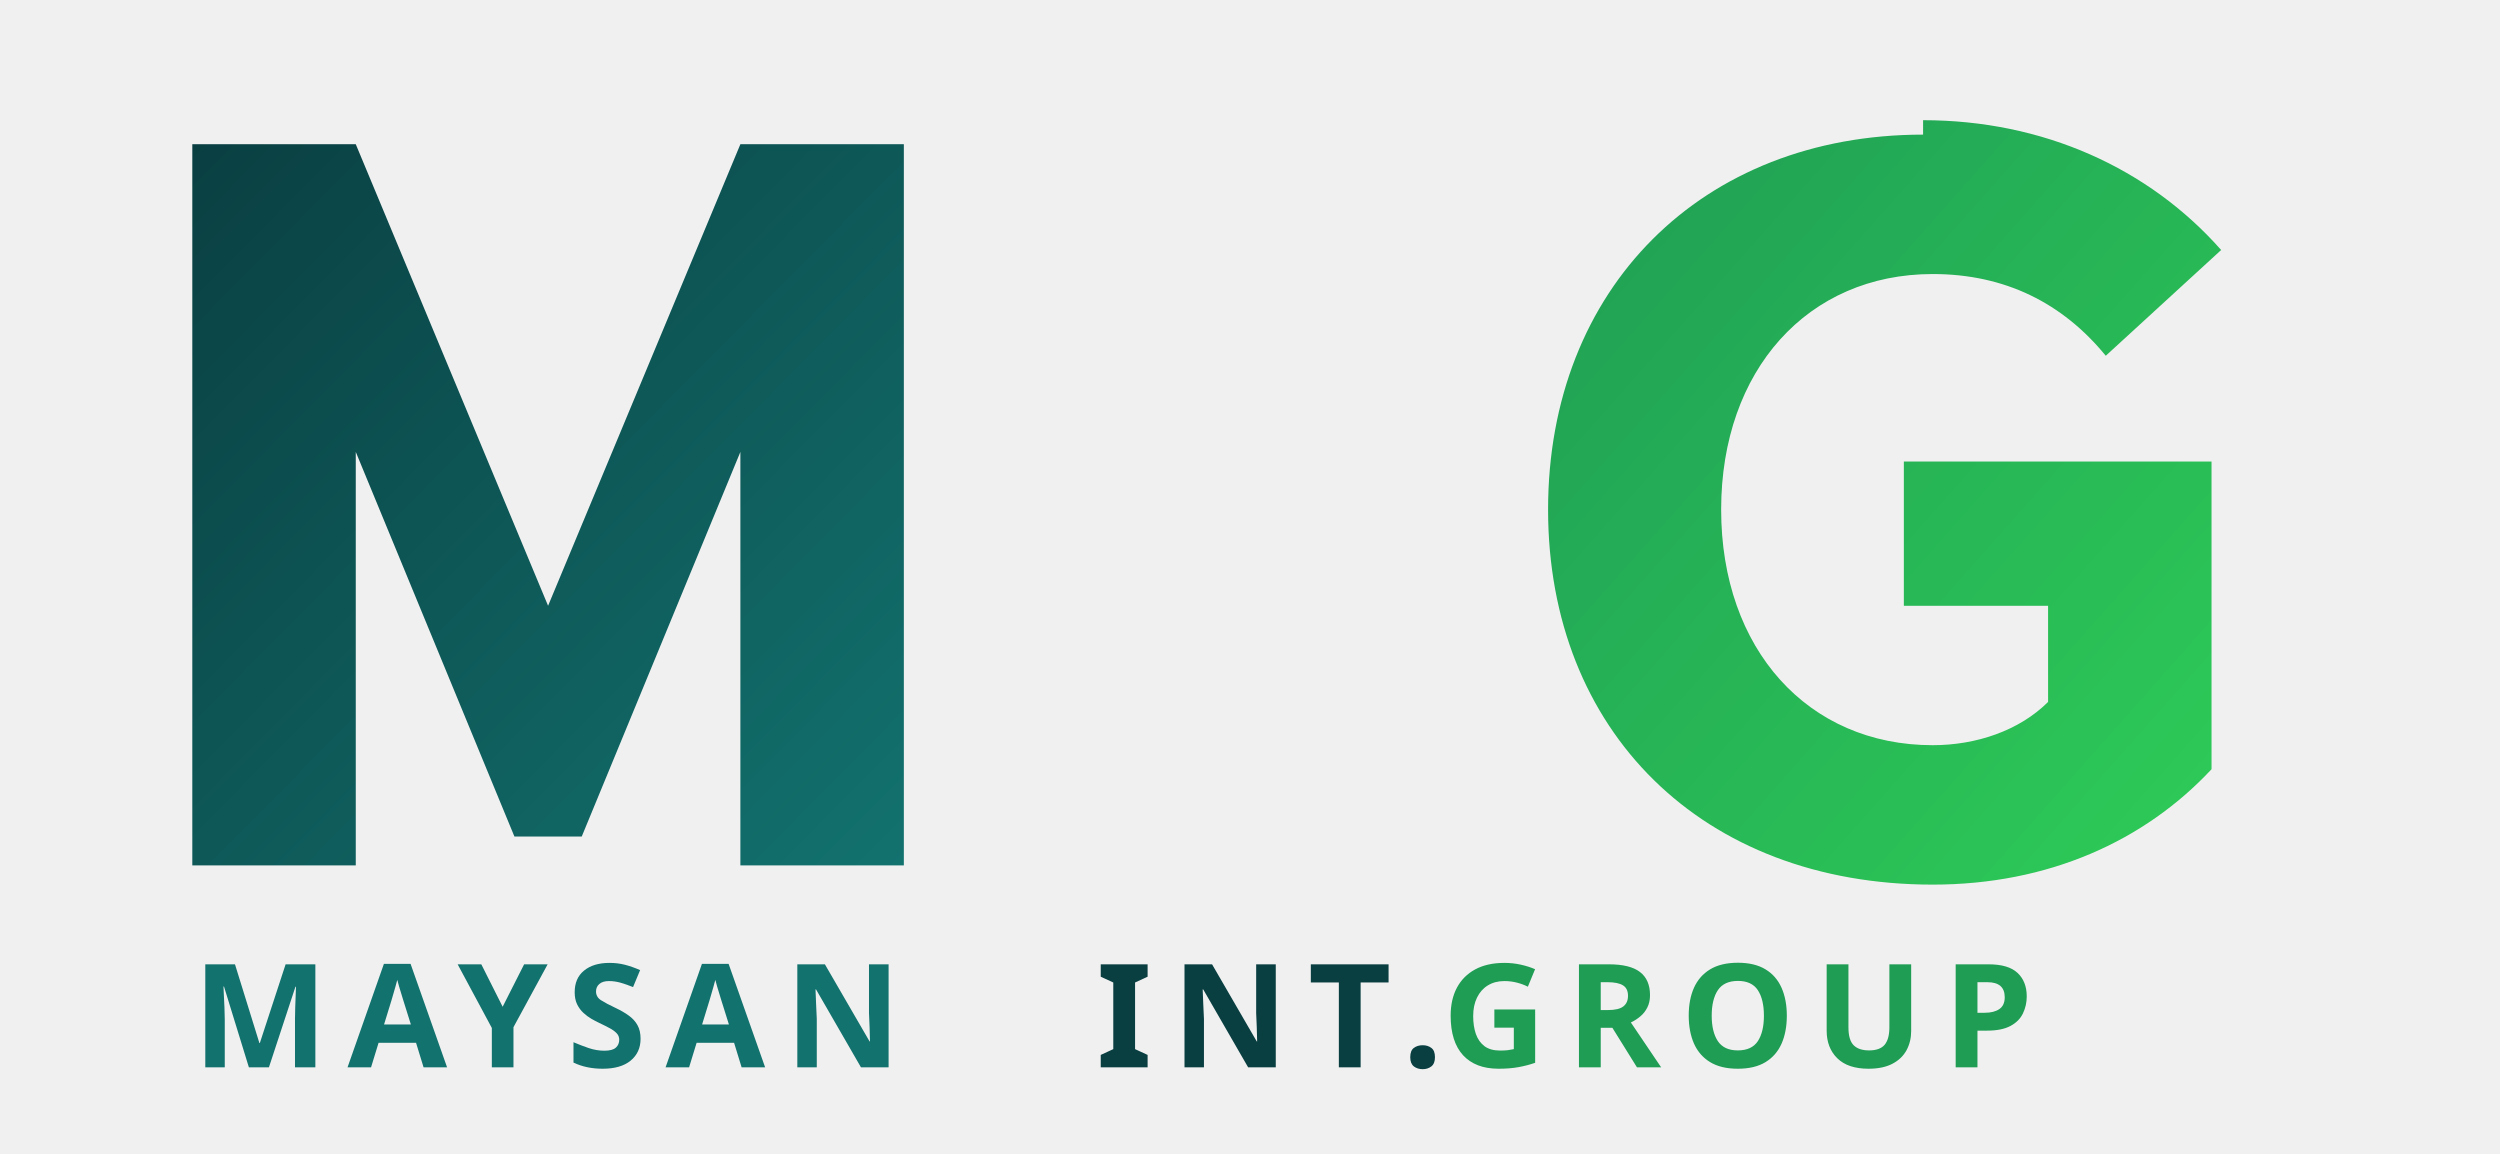
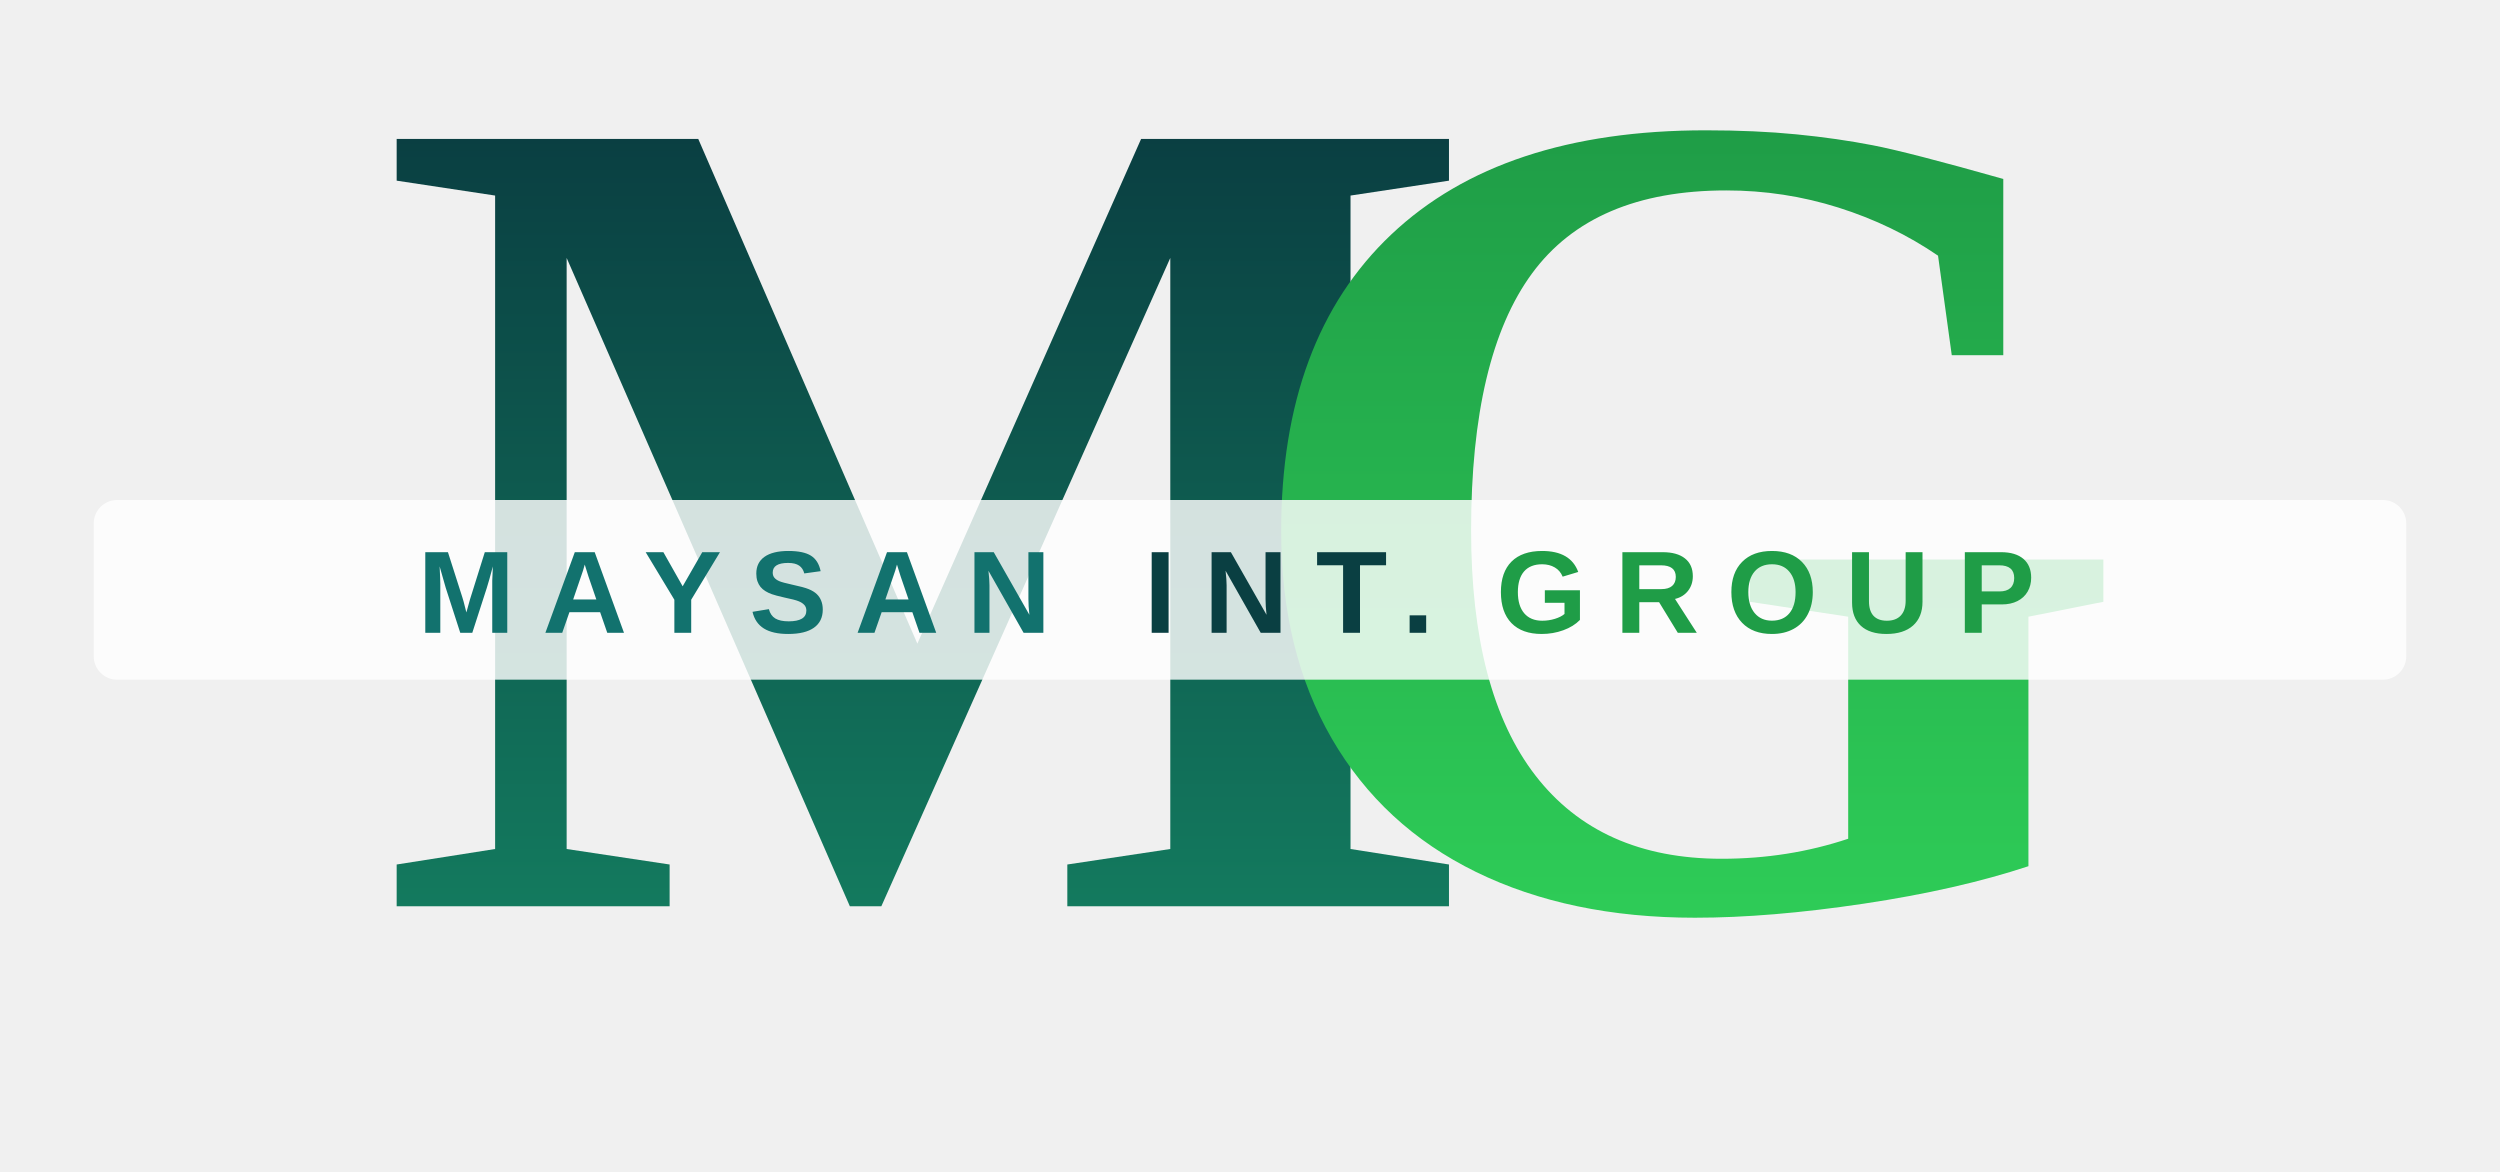
- <svg xmlns="http://www.w3.org/2000/svg" viewBox="0 0 520 240" role="img" aria-label="MAYSAN INT. GROUP">
+ <svg xmlns="http://www.w3.org/2000/svg" viewBox="0 0 640 300" role="img" aria-label="MAYSAN INT. GROUP">
  <defs>
-     <linearGradient id="mgTeal" x1="0" y1="0" x2="1" y2="1">
+     <linearGradient id="mgTeal" x1="0" y1="0" x2="0" y2="1">
      <stop offset="0" stop-color="#0a3f42" />
-       <stop offset="1" stop-color="#12726e" />
+       <stop offset="1" stop-color="#137a5e" />
    </linearGradient>
-     <linearGradient id="mgGreen" x1="0" y1="0" x2="1" y2="1">
-       <stop offset="0" stop-color="#1f9d55" />
+     <linearGradient id="mgGreen" x1="0" y1="0" x2="0" y2="1">
+       <stop offset="0" stop-color="#1f9d47" />
      <stop offset="1" stop-color="#2ecc57" />
    </linearGradient>
  </defs>
-   <path fill="url(#mgTeal)" d="M40 30 h34 l40 96 40-96 h34 v150 h-34 v-86 l-33 80 h-14 l-33-80 v86 h-34 z" />
-   <path fill="url(#mgGreen)" d="M400 28 c-46 0 -78 32 -78 78 0 46 32 78 80 78 24 0 44-9 58-24 v-64 h-64 v30 h30 v20 c-6 6 -15 9 -24 9 -26 0 -44-20 -44-49 0-29 18-49 44-49 15 0 27 6 36 17 l24-22 c-15-17-37-27-62-27 z" />
-   <g font-family="'Cairo','Segoe UI',sans-serif" font-weight="800" letter-spacing="4">
-     <text x="40" y="222" font-size="30" fill="#12726e">MAYSAN</text>
-     <text x="228" y="222" font-size="30" fill="#0a3f42">INT.</text>
-     <text x="300" y="222" font-size="30" fill="#1f9d55">GROUP</text>
+   <g font-family="Georgia,'Times New Roman',serif" font-weight="700" font-size="300" text-anchor="middle">
+     <text x="238" y="232" fill="url(#mgTeal)">M</text>
+     <text x="430" y="232" fill="url(#mgGreen)">G</text>
+   </g>
+   <rect x="24" y="128" width="592" height="46" rx="6" fill="#ffffff" opacity="0.82" />
+   <g font-family="'Cairo','Segoe UI',Arial,sans-serif" font-weight="800" font-size="30" letter-spacing="7" text-anchor="middle">
+     <text x="188" y="162" fill="#12726e">MAYSAN</text>
+     <text x="330" y="162" fill="#0a3f42">INT.</text>
+     <text x="452" y="162" fill="#1f9d47">GROUP</text>
  </g>
</svg>
